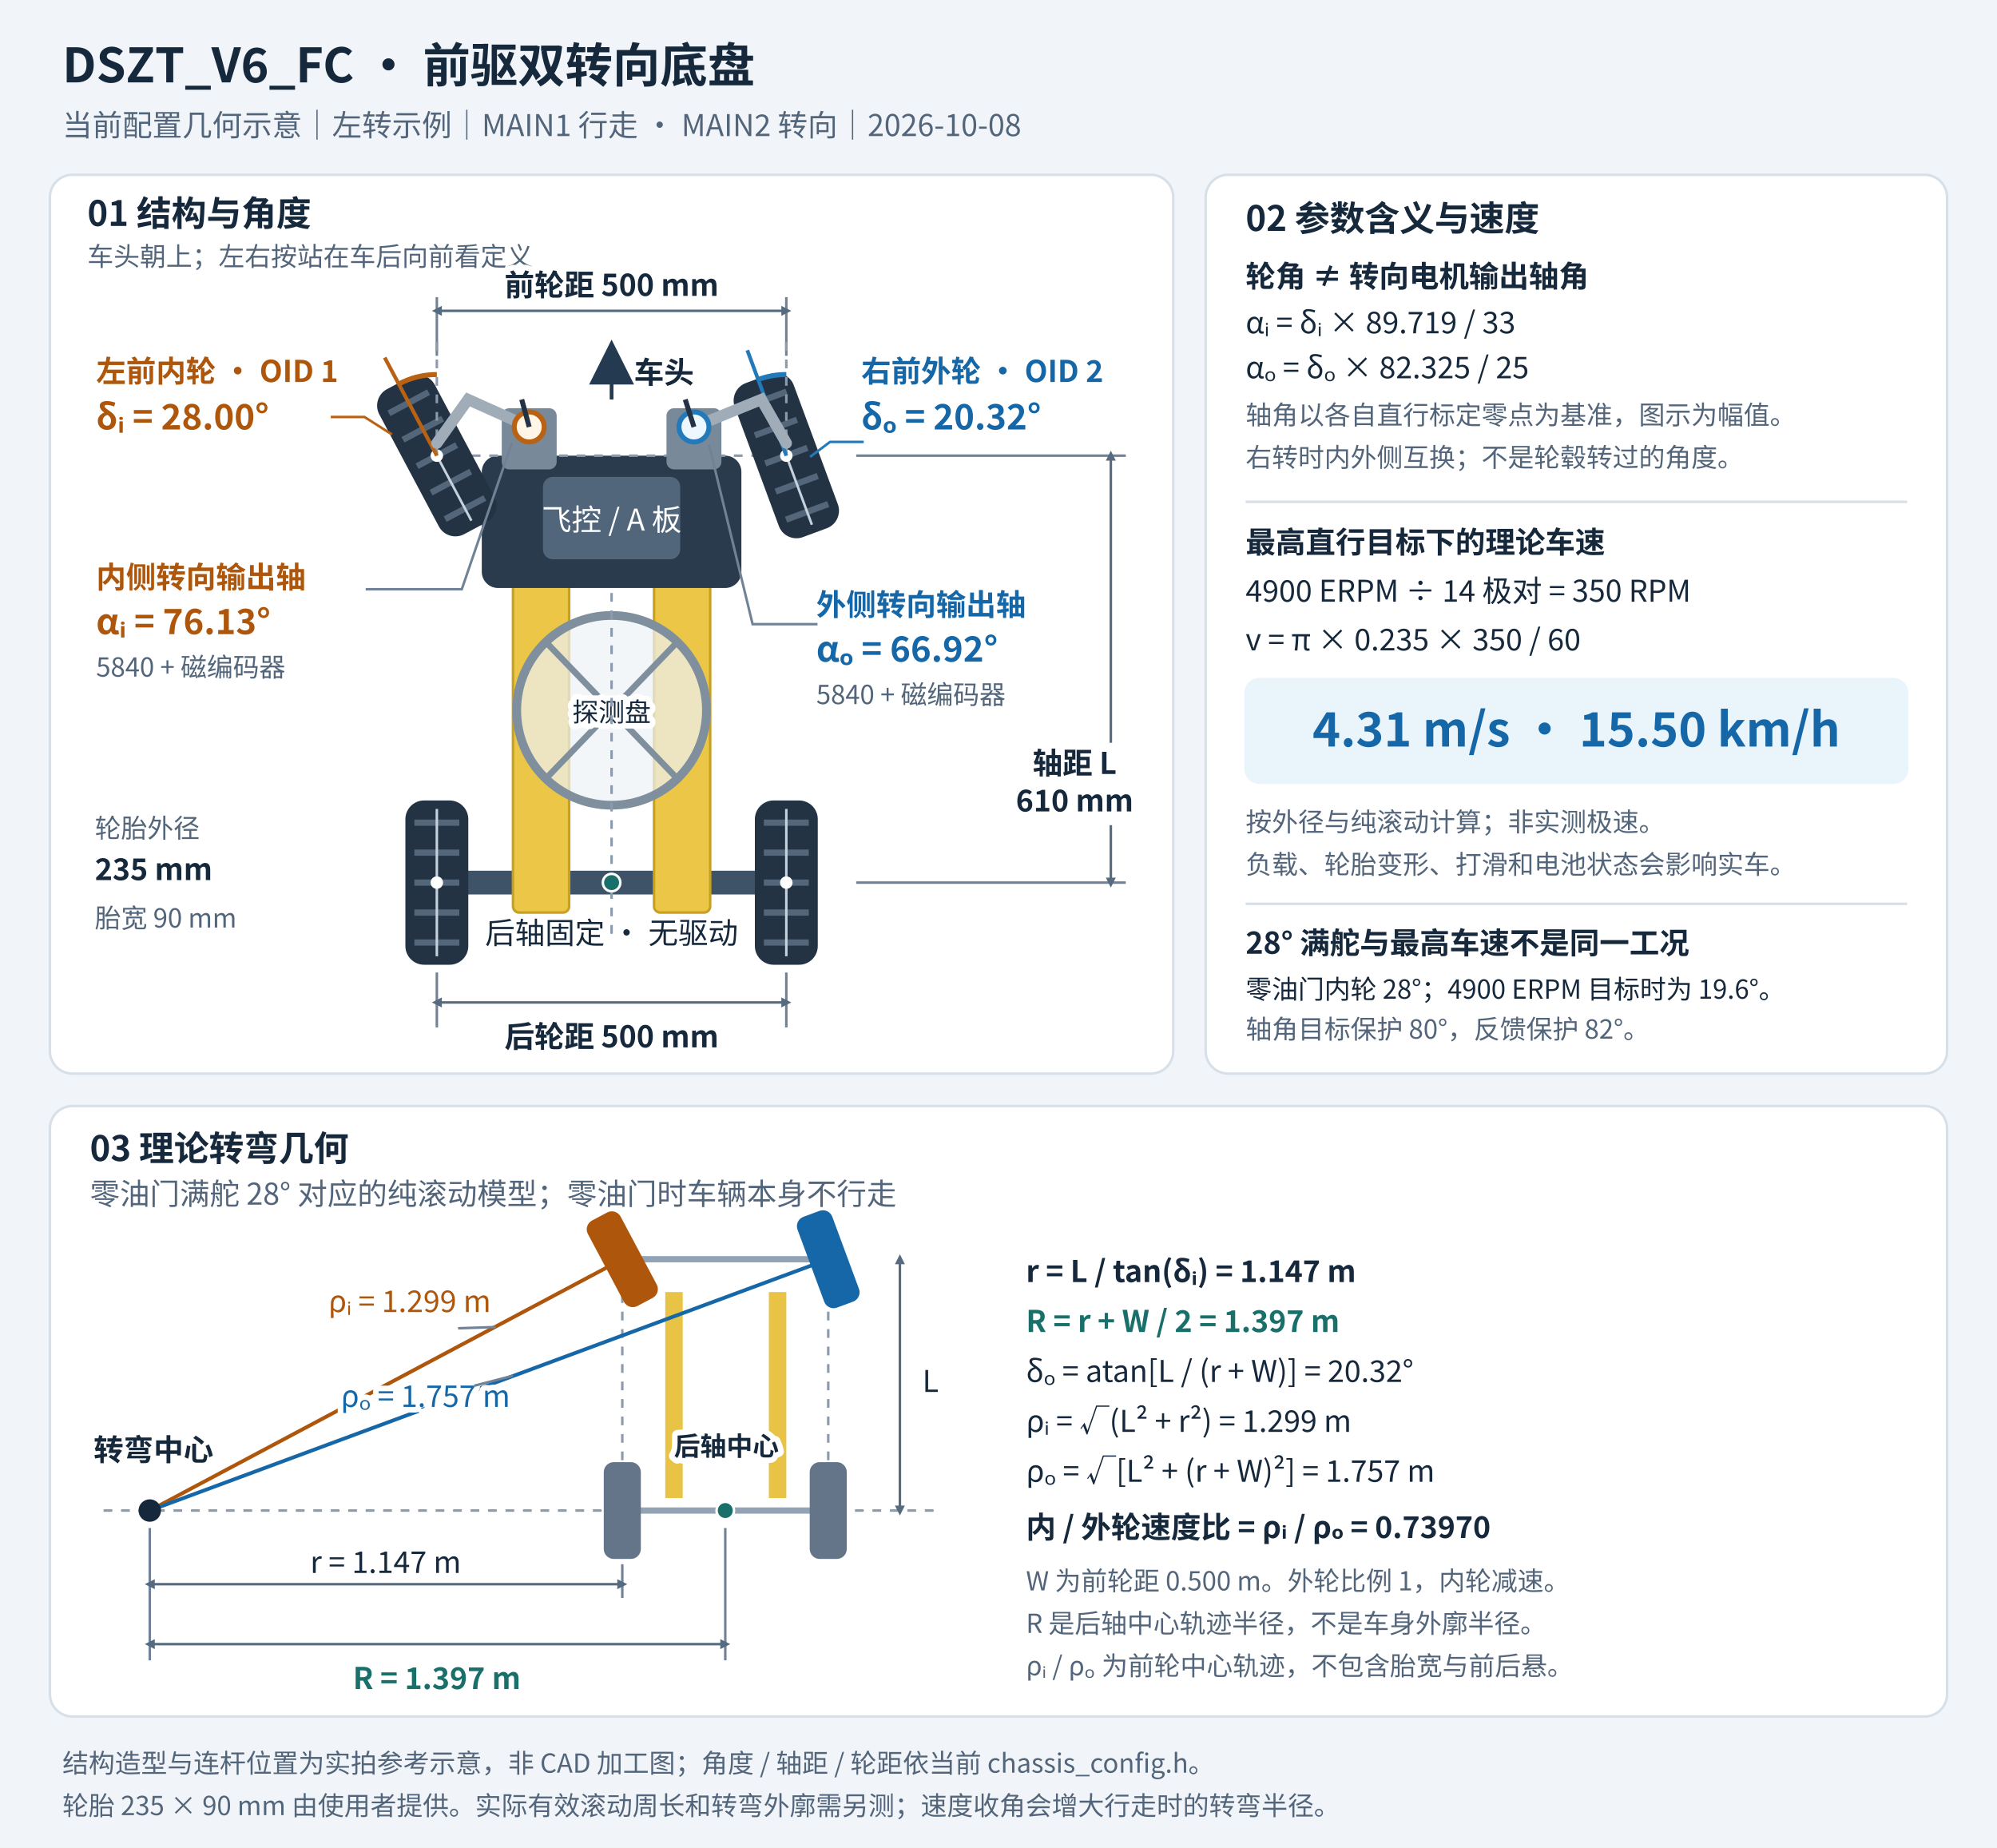
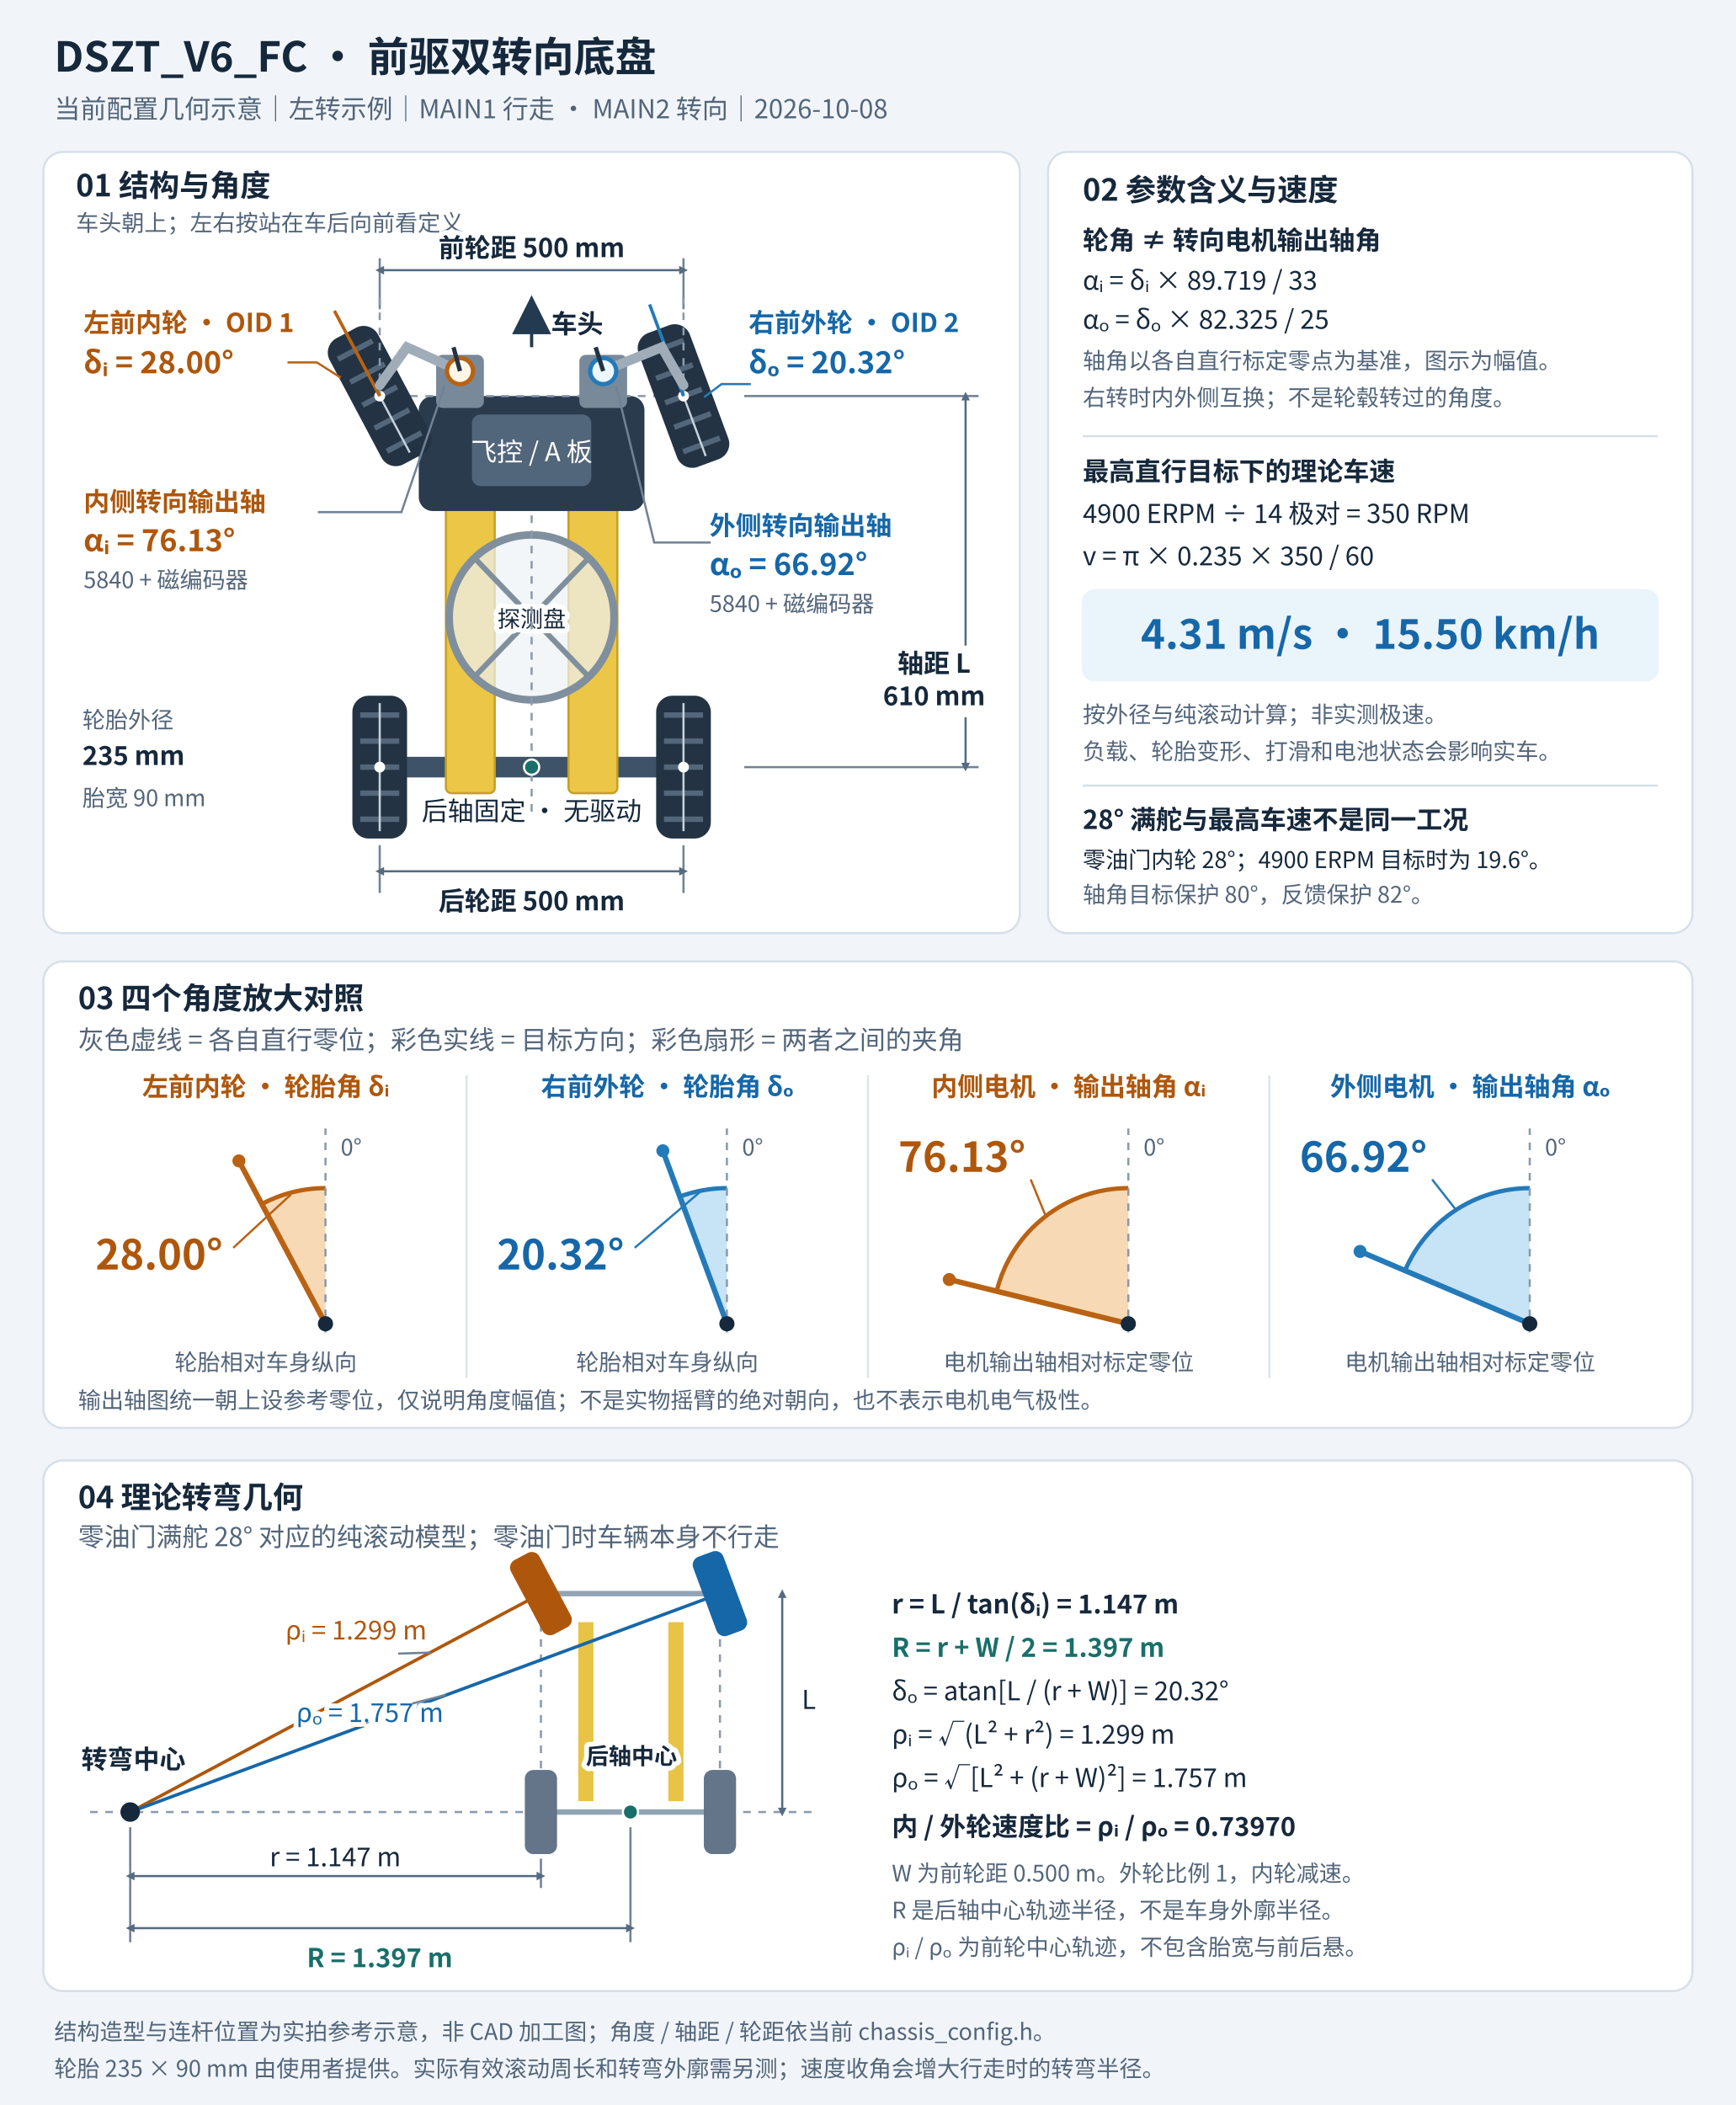
- <svg xmlns="http://www.w3.org/2000/svg" width="1600" height="1480" viewBox="0 0 1600 1480" role="img" aria-labelledby="title desc">
+ <svg xmlns="http://www.w3.org/2000/svg" width="1600" height="1940" viewBox="0 0 1600 1940" role="img" aria-labelledby="title desc">
  <defs>
    <style>
      text { font-family: 'Microsoft YaHei', 'Noto Sans CJK SC', sans-serif; fill: #16283b; }
      .title { font-size: 38px; font-weight: 700; }
      .heading { font-size: 28px; font-weight: 700; }
      .body { font-size: 24px; }
      .small { font-size: 21px; }
      .muted { fill: #53657a; }
      .inner { fill: #ae570c; }
      .outer { fill: #1667a8; }
      .strong { font-weight: 700; }
      .panel { fill: #ffffff; stroke: #d7e0e9; stroke-width: 2; }
      .axis { stroke: #8b9aac; stroke-width: 2; stroke-dasharray: 7 7; fill: none; }
      .guide { stroke: #718297; stroke-width: 2; fill: none; }
      .dimension { stroke: #566b80; stroke-width: 2; fill: none; marker-start: url(#dim); marker-end: url(#dim); }
      .label-bg { paint-order: stroke; stroke: #ffffff; stroke-width: 9; stroke-linejoin: round; }
    </style>
    <marker id="dim" markerWidth="8" markerHeight="8" refX="4" refY="4" orient="auto-start-reverse" markerUnits="userSpaceOnUse">
      <path d="M0 0 L8 4 L0 8 Z" fill="#566b80" />
    </marker>
    <marker id="forward" markerWidth="12" markerHeight="12" refX="10" refY="6" orient="auto">
      <path d="M0 0 L12 6 L0 12 Z" fill="#243a50" />
    </marker>
    <g id="tyre">
      <rect x="-25.2" y="-65.8" width="50.4" height="131.6" rx="15" fill="#233344" />
      <path d="M-18 -48 H18 M-18 -24 H18 M-18 0 H18 M-18 24 H18 M-18 48 H18" stroke="#53667a" stroke-width="5" />
      <path d="M0 -59 V59" stroke="#c5d1dc" stroke-width="2" />
      <circle r="5" fill="#ffffff" />
    </g>
  </defs>
-   <rect width="1600" height="1480" fill="#f1f5f9" />
+   <rect width="1600" height="1940" fill="#f1f5f9" />
  <text x="50" y="66" class="title">DSZT_V6_FC · 前驱双转向底盘</text>
  <text x="50" y="109" class="body muted">当前配置几何示意｜左转示例｜MAIN1 行走 · MAIN2 转向｜2026-10-08</text>
  <rect x="40" y="140" width="900" height="720" rx="18" class="panel" />
  <text x="70" y="181" class="heading">01 结构与角度</text>
  <text x="70" y="213" class="small muted">车头朝上；左右按站在车后向前看定义</text>
  <path d="M350 285 V238 M630 285 V238" class="guide" />
  <path d="M350 249 H630" class="dimension" />
  <text x="490" y="237" text-anchor="middle" class="body strong label-bg">前轮距 500 mm</text>
  <path d="M490 320 V278" stroke="#243a50" stroke-width="3" marker-end="url(#forward)" />
  <text x="508" y="307" class="body strong">车头</text>
  <path d="M350 707 H630" stroke="#3f5368" stroke-width="19" />
  <rect x="411" y="410" width="45" height="321" rx="5" fill="#ebc647" stroke="#c7a020" stroke-width="2" />
  <rect x="524" y="410" width="45" height="321" rx="5" fill="#ebc647" stroke="#c7a020" stroke-width="2" />
  <circle cx="490" cy="569" r="76" fill="#eef2f6" fill-opacity="0.7" stroke="#7f8f9d" stroke-width="7" />
  <path d="M439 516 L541 622 M541 516 L439 622" stroke="#7f8f9d" stroke-width="5" />
  <text x="490" y="578" text-anchor="middle" class="small label-bg">探测盘</text>
  <rect x="386" y="365" width="208" height="106" rx="13" fill="#293b4c" />
  <rect x="435" y="382" width="110" height="66" rx="8" fill="#52667b" />
  <text x="490" y="425" text-anchor="middle" class="body" style="fill:#ffffff">飞控 / A 板</text>
  <path d="M350 365 H630" class="axis" />
  <path d="M490 475 V755" class="axis" />
  <g transform="translate(350 365) rotate(-28)">
    <use href="#tyre" />
  </g>
  <g transform="translate(630 365) rotate(-20.32038)">
    <use href="#tyre" />
  </g>
  <g transform="translate(350 707)">
    <use href="#tyre" />
  </g>
  <g transform="translate(630 707)">
    <use href="#tyre" />
  </g>
  <path d="M350 365 V272 M630 365 V272" class="axis" />
  <path d="M350 365 L308.22 286.42" stroke="#b96213" stroke-width="3" />
  <path d="M630 365 L598.75 280.55" stroke="#247ab9" stroke-width="3" />
-   <path d="M350 300 A65 65 0 0 0 319.48 307.61" fill="none" stroke="#b96213" stroke-width="4" />
-   <path d="M630 300 A65 65 0 0 0 607.42 304.04" fill="none" stroke="#247ab9" stroke-width="4" />
  <text x="77" y="306" class="body strong inner">左前内轮 · OID 1</text>
  <text x="77" y="344" class="heading inner">δᵢ = 28.00°</text>
  <path d="M265 334 H292 L314 348" stroke="#b96213" stroke-width="2" fill="none" />
  <text x="690" y="306" class="body strong outer">右前外轮 · OID 2</text>
  <text x="690" y="344" class="heading outer">δₒ = 20.32°</text>
  <path d="M692 354 H665 L649 366" stroke="#247ab9" stroke-width="2" fill="none" />
  <rect x="402" y="327" width="44" height="49" rx="6" fill="#78899a" />
  <rect x="534" y="327" width="44" height="49" rx="6" fill="#78899a" />
  <path d="M350 355 L375 320 L424 342 M630 355 L610 320 L556 342" fill="none" stroke="#a0adb9" stroke-width="9" stroke-linecap="round" />
  <circle cx="424" cy="342" r="12" fill="#fff6e8" stroke="#b96213" stroke-width="4" />
  <circle cx="556" cy="342" r="12" fill="#edf7ff" stroke="#247ab9" stroke-width="4" />
  <path d="M424 342 L418 320 M556 342 L549 320" stroke="#233344" stroke-width="4" />
  <path d="M293 472 H370 L410 355" class="guide" />
  <text x="77" y="471" class="body strong inner">内侧转向输出轴</text>
  <text x="77" y="508" class="heading inner">αᵢ = 76.13°</text>
  <text x="77" y="542" class="small muted">5840 + 磁编码器</text>
  <path d="M655 500 H603 L568 356" class="guide" />
  <text x="654" y="493" class="body strong outer">外侧转向输出轴</text>
  <text x="654" y="530" class="heading outer">αₒ = 66.92°</text>
  <text x="654" y="564" class="small muted">5840 + 磁编码器</text>
  <path d="M686 365 H902 M686 707 H902" class="guide" />
  <path d="M890 365 V707" class="dimension" />
  <rect x="809" y="595" width="105" height="66" rx="8" fill="#ffffff" />
  <text x="861" y="620" text-anchor="middle" class="body strong">轴距 L</text>
  <text x="861" y="650" text-anchor="middle" class="body strong">610 mm</text>
  <circle cx="490" cy="707" r="7" fill="#196f69" stroke="#ffffff" stroke-width="2" />
  <text x="490" y="756" text-anchor="middle" class="body">后轴固定 · 无驱动</text>
  <path d="M350 779 V823 M630 779 V823" class="guide" />
  <path d="M350 803 H630" class="dimension" />
  <text x="490" y="839" text-anchor="middle" class="body strong">后轮距 500 mm</text>
  <text x="76" y="671" class="small muted">轮胎外径</text>
  <text x="76" y="705" class="body strong">235 mm</text>
  <text x="76" y="743" class="small muted">胎宽 90 mm</text>
  <rect x="966" y="140" width="594" height="720" rx="18" class="panel" />
  <text x="998" y="185" class="heading">02 参数含义与速度</text>
  <text x="998" y="230" class="body strong">轮角 ≠ 转向电机输出轴角</text>
  <text x="998" y="267" class="body">αᵢ = δᵢ × 89.719 / 33</text>
  <text x="998" y="303" class="body">αₒ = δₒ × 82.325 / 25</text>
  <text x="998" y="340" class="small muted">轴角以各自直行标定零点为基准，图示为幅值。</text>
  <text x="998" y="374" class="small muted">右转时内外侧互换；不是轮毂转过的角度。</text>
  <path d="M998 402 H1528" stroke="#d7e0e9" stroke-width="2" />
  <text x="998" y="443" class="body strong">最高直行目标下的理论车速</text>
  <text x="998" y="482" class="body">4900 ERPM ÷ 14 极对 = 350 RPM</text>
  <text x="998" y="521" class="body">v = π × 0.235 × 350 / 60</text>
  <rect x="997" y="543" width="532" height="85" rx="12" fill="#eaf4fb" />
  <text x="1263" y="598" text-anchor="middle" class="title" style="fill:#1667a8">4.31 m/s · 15.50 km/h</text>
  <text x="998" y="666" class="small muted">按外径与纯滚动计算；非实测极速。</text>
  <text x="998" y="700" class="small muted">负载、轮胎变形、打滑和电池状态会影响实车。</text>
  <path d="M998 724 H1528" stroke="#d7e0e9" stroke-width="2" />
  <text x="998" y="764" class="body strong">28° 满舵与最高车速不是同一工况</text>
  <text x="998" y="800" class="small">零油门内轮 28°；4900 ERPM 目标时为 19.6°。</text>
  <text x="998" y="832" class="small muted">轴角目标保护 80°，反馈保护 82°。</text>
-   <rect x="40" y="886" width="1520" height="489" rx="18" class="panel" />
-   <text x="72" y="930" class="heading">03 理论转弯几何</text>
-   <text x="72" y="965" class="body muted">零油门满舵 28° 对应的纯滚动模型；零油门时车辆本身不行走</text>
-   <path d="M83 1210 H748" class="axis" />
-   <path d="M498.59 1008.7 V1210 M663.59 1008.7 V1210" class="axis" />
-   <path d="M498.59 1008.7 H663.59 M498.59 1210 H663.59" stroke="#91a3b4" stroke-width="5" />
-   <path d="M540 1035 V1200 M623 1035 V1200" stroke="#e8c345" stroke-width="14" />
-   <g transform="translate(498.59 1008.7) rotate(-28)">
-     <rect x="-14.85" y="-38.775" width="29.7" height="77.55" rx="8" fill="#ae570c" />
-   </g>
-   <g transform="translate(663.59 1008.7) rotate(-20.32038)">
-     <rect x="-14.85" y="-38.775" width="29.7" height="77.55" rx="8" fill="#1667a8" />
-   </g>
-   <rect x="483.74" y="1171.225" width="29.7" height="77.55" rx="8" fill="#64758a" />
-   <rect x="648.74" y="1171.225" width="29.7" height="77.55" rx="8" fill="#64758a" />
-   <path d="M120 1210 L498.59 1008.7" stroke="#ae570c" stroke-width="3" />
-   <path d="M120 1210 L663.59 1008.7" stroke="#1667a8" stroke-width="3" />
-   <text x="263" y="1051" class="body inner label-bg">ρᵢ = 1.299 m</text>
-   <text x="273" y="1127" class="body outer label-bg">ρₒ = 1.757 m</text>
-   <path d="M367 1064 L397 1063 M380 1110 L411 1102" class="guide" />
-   <circle cx="120" cy="1210" r="9" fill="#16283b" />
-   <text x="75" y="1170" class="body strong">转弯中心</text>
-   <circle cx="581.09" cy="1210" r="7" fill="#196f69" stroke="#ffffff" stroke-width="2" />
-   <text x="540" y="1166" class="small strong label-bg">后轴中心</text>
-   <path d="M120 1224 V1330 M498.59 1253 V1280 M581.09 1224 V1330" class="guide" />
-   <path d="M120 1269 H498.59" class="dimension" />
-   <text x="309" y="1260" text-anchor="middle" class="body label-bg">r = 1.147 m</text>
-   <path d="M120 1317 H581.09" class="dimension" />
-   <text x="350" y="1353" text-anchor="middle" class="body strong" style="fill:#196f69">R = 1.397 m</text>
-   <path d="M721 1008.7 V1210" class="dimension" />
-   <text x="739" y="1115" class="body">L</text>
-   <text x="822" y="1027" class="body strong">r = L / tan(δᵢ) = 1.147 m</text>
-   <text x="822" y="1067" class="body strong" style="fill:#196f69">R = r + W / 2 = 1.397 m</text>
-   <text x="822" y="1107" class="body">δₒ = atan[L / (r + W)] = 20.32°</text>
-   <text x="822" y="1147" class="body">ρᵢ = √(L² + r²) = 1.299 m</text>
-   <text x="822" y="1187" class="body">ρₒ = √[L² + (r + W)²] = 1.757 m</text>
-   <text x="822" y="1232" class="body strong">内 / 外轮速度比 = ρᵢ / ρₒ = 0.73970</text>
-   <text x="822" y="1274" class="small muted">W 为前轮距 0.500 m。外轮比例 1，内轮减速。</text>
-   <text x="822" y="1308" class="small muted">R 是后轴中心轨迹半径，不是车身外廓半径。</text>
-   <text x="822" y="1342" class="small muted">ρᵢ / ρₒ 为前轮中心轨迹，不包含胎宽与前后悬。</text>
-   <text x="50" y="1420" class="small muted">结构造型与连杆位置为实拍参考示意，非 CAD 加工图；角度 / 轴距 / 轮距依当前 chassis_config.h。</text>
-   <text x="50" y="1454" class="small muted">轮胎 235 × 90 mm 由使用者提供。实际有效滚动周长和转弯外廓需另测；速度收角会增大行走时的转弯半径。</text>
+   <rect x="40" y="886" width="1520" height="430" rx="18" class="panel" />
+   <text x="72" y="930" class="heading">03 四个角度放大对照</text>
+   <text x="72" y="967" class="body muted">灰色虚线 = 各自直行零位；彩色实线 = 目标方向；彩色扇形 = 两者之间的夹角</text>
+   <path d="M430 991 V1270 M800 991 V1270 M1170 991 V1270" stroke="#dde5ec" stroke-width="2" />
+   <text x="245" y="1010" text-anchor="middle" class="body strong inner">左前内轮 · 轮胎角 δᵢ</text>
+   <text x="615" y="1010" text-anchor="middle" class="body strong outer">右前外轮 · 轮胎角 δₒ</text>
+   <text x="985" y="1010" text-anchor="middle" class="body strong inner">内侧电机 · 输出轴角 αᵢ</text>
+   <text x="1355" y="1010" text-anchor="middle" class="body strong outer">外侧电机 · 输出轴角 αₒ</text>
+   <g transform="translate(300 1220)">
+     <path d="M0 0 L0 -125 A125 125 0 0 0 -58.684 -110.368 Z" fill="#f3c58e" fill-opacity="0.65" />
+     <path d="M0 -125 A125 125 0 0 0 -58.684 -110.368" stroke="#b96213" stroke-width="4" fill="none" />
+     <path d="M0 8 V-180" class="axis" />
+     <path d="M0 0 L-79.810 -150.101" stroke="#b96213" stroke-width="5" fill="none" />
+     <circle cx="-79.810" cy="-150.101" r="6" fill="#b96213" />
+     <circle r="7" fill="#16283b" />
+     <text x="14" y="-155" class="small muted">0°</text>
+     <text x="-212" y="-50" class="title inner">28.00°</text>
+     <path d="M-85 -70 L-32 -119" stroke="#b96213" stroke-width="2" fill="none" />
+     <text x="-55" y="43" text-anchor="middle" class="small muted">轮胎相对车身纵向</text>
+   </g>
+   <g transform="translate(670 1220)">
+     <path d="M0 0 L0 -125 A125 125 0 0 0 -43.409 -117.220 Z" fill="#b9dcf4" fill-opacity="0.8" />
+     <path d="M0 -125 A125 125 0 0 0 -43.409 -117.220" stroke="#247ab9" stroke-width="4" fill="none" />
+     <path d="M0 8 V-180" class="axis" />
+     <path d="M0 0 L-59.036 -159.420" stroke="#247ab9" stroke-width="5" fill="none" />
+     <circle cx="-59.036" cy="-159.420" r="6" fill="#247ab9" />
+     <circle r="7" fill="#16283b" />
+     <text x="14" y="-155" class="small muted">0°</text>
+     <text x="-212" y="-50" class="title outer">20.32°</text>
+     <path d="M-85 -70 L-23 -123" stroke="#247ab9" stroke-width="2" fill="none" />
+     <text x="-55" y="43" text-anchor="middle" class="small muted">轮胎相对车身纵向</text>
+   </g>
+   <g transform="translate(1040 1220)">
+     <path d="M0 0 L0 -125 A125 125 0 0 0 -121.353 -29.975 Z" fill="#f3c58e" fill-opacity="0.65" />
+     <path d="M0 -125 A125 125 0 0 0 -121.353 -29.975" stroke="#b96213" stroke-width="4" fill="none" />
+     <path d="M0 8 V-180" class="axis" />
+     <path d="M0 0 L-165.040 -40.765" stroke="#b96213" stroke-width="5" fill="none" />
+     <circle cx="-165.040" cy="-40.765" r="6" fill="#b96213" />
+     <circle r="7" fill="#16283b" />
+     <text x="14" y="-155" class="small muted">0°</text>
+     <text x="-212" y="-140" class="title inner">76.13°</text>
+     <path d="M-90 -133 L-76 -99" stroke="#b96213" stroke-width="2" fill="none" />
+     <text x="-55" y="43" text-anchor="middle" class="small muted">电机输出轴相对标定零位</text>
+   </g>
+   <g transform="translate(1410 1220)">
+     <path d="M0 0 L0 -125 A125 125 0 0 0 -114.991 -49.011 Z" fill="#b9dcf4" fill-opacity="0.8" />
+     <path d="M0 -125 A125 125 0 0 0 -114.991 -49.011" stroke="#247ab9" stroke-width="4" fill="none" />
+     <path d="M0 8 V-180" class="axis" />
+     <path d="M0 0 L-156.388 -66.655" stroke="#247ab9" stroke-width="5" fill="none" />
+     <circle cx="-156.388" cy="-66.655" r="6" fill="#247ab9" />
+     <circle r="7" fill="#16283b" />
+     <text x="14" y="-155" class="small muted">0°</text>
+     <text x="-212" y="-140" class="title outer">66.92°</text>
+     <path d="M-90 -133 L-68 -105" stroke="#247ab9" stroke-width="2" fill="none" />
+     <text x="-55" y="43" text-anchor="middle" class="small muted">电机输出轴相对标定零位</text>
+   </g>
+   <text x="72" y="1298" class="small muted">输出轴图统一朝上设参考零位，仅说明角度幅值；不是实物摇臂的绝对朝向，也不表示电机电气极性。</text>
+   <g transform="translate(0 460)">
+     <rect x="40" y="886" width="1520" height="489" rx="18" class="panel" />
+     <text x="72" y="930" class="heading">04 理论转弯几何</text>
+     <text x="72" y="965" class="body muted">零油门满舵 28° 对应的纯滚动模型；零油门时车辆本身不行走</text>
+     <path d="M83 1210 H748" class="axis" />
+     <path d="M498.59 1008.7 V1210 M663.59 1008.7 V1210" class="axis" />
+     <path d="M498.59 1008.7 H663.59 M498.59 1210 H663.59" stroke="#91a3b4" stroke-width="5" />
+     <path d="M540 1035 V1200 M623 1035 V1200" stroke="#e8c345" stroke-width="14" />
+     <g transform="translate(498.59 1008.7) rotate(-28)">
+       <rect x="-14.85" y="-38.775" width="29.7" height="77.55" rx="8" fill="#ae570c" />
+     </g>
+     <g transform="translate(663.59 1008.7) rotate(-20.32038)">
+       <rect x="-14.85" y="-38.775" width="29.7" height="77.55" rx="8" fill="#1667a8" />
+     </g>
+     <rect x="483.74" y="1171.225" width="29.7" height="77.55" rx="8" fill="#64758a" />
+     <rect x="648.74" y="1171.225" width="29.7" height="77.55" rx="8" fill="#64758a" />
+     <path d="M120 1210 L498.59 1008.7" stroke="#ae570c" stroke-width="3" />
+     <path d="M120 1210 L663.59 1008.7" stroke="#1667a8" stroke-width="3" />
+     <text x="263" y="1051" class="body inner label-bg">ρᵢ = 1.299 m</text>
+     <text x="273" y="1127" class="body outer label-bg">ρₒ = 1.757 m</text>
+     <path d="M367 1064 L397 1063 M380 1110 L411 1102" class="guide" />
+     <circle cx="120" cy="1210" r="9" fill="#16283b" />
+     <text x="75" y="1170" class="body strong">转弯中心</text>
+     <circle cx="581.09" cy="1210" r="7" fill="#196f69" stroke="#ffffff" stroke-width="2" />
+     <text x="540" y="1166" class="small strong label-bg">后轴中心</text>
+     <path d="M120 1224 V1330 M498.59 1253 V1280 M581.09 1224 V1330" class="guide" />
+     <path d="M120 1269 H498.59" class="dimension" />
+     <text x="309" y="1260" text-anchor="middle" class="body label-bg">r = 1.147 m</text>
+     <path d="M120 1317 H581.09" class="dimension" />
+     <text x="350" y="1353" text-anchor="middle" class="body strong" style="fill:#196f69">R = 1.397 m</text>
+     <path d="M721 1008.7 V1210" class="dimension" />
+     <text x="739" y="1115" class="body">L</text>
+     <text x="822" y="1027" class="body strong">r = L / tan(δᵢ) = 1.147 m</text>
+     <text x="822" y="1067" class="body strong" style="fill:#196f69">R = r + W / 2 = 1.397 m</text>
+     <text x="822" y="1107" class="body">δₒ = atan[L / (r + W)] = 20.32°</text>
+     <text x="822" y="1147" class="body">ρᵢ = √(L² + r²) = 1.299 m</text>
+     <text x="822" y="1187" class="body">ρₒ = √[L² + (r + W)²] = 1.757 m</text>
+     <text x="822" y="1232" class="body strong">内 / 外轮速度比 = ρᵢ / ρₒ = 0.73970</text>
+     <text x="822" y="1274" class="small muted">W 为前轮距 0.500 m。外轮比例 1，内轮减速。</text>
+     <text x="822" y="1308" class="small muted">R 是后轴中心轨迹半径，不是车身外廓半径。</text>
+     <text x="822" y="1342" class="small muted">ρᵢ / ρₒ 为前轮中心轨迹，不包含胎宽与前后悬。</text>
+     <text x="50" y="1420" class="small muted">结构造型与连杆位置为实拍参考示意，非 CAD 加工图；角度 / 轴距 / 轮距依当前 chassis_config.h。</text>
+     <text x="50" y="1454" class="small muted">轮胎 235 × 90 mm 由使用者提供。实际有效滚动周长和转弯外廓需另测；速度收角会增大行走时的转弯半径。</text>
+   </g>
</svg>
